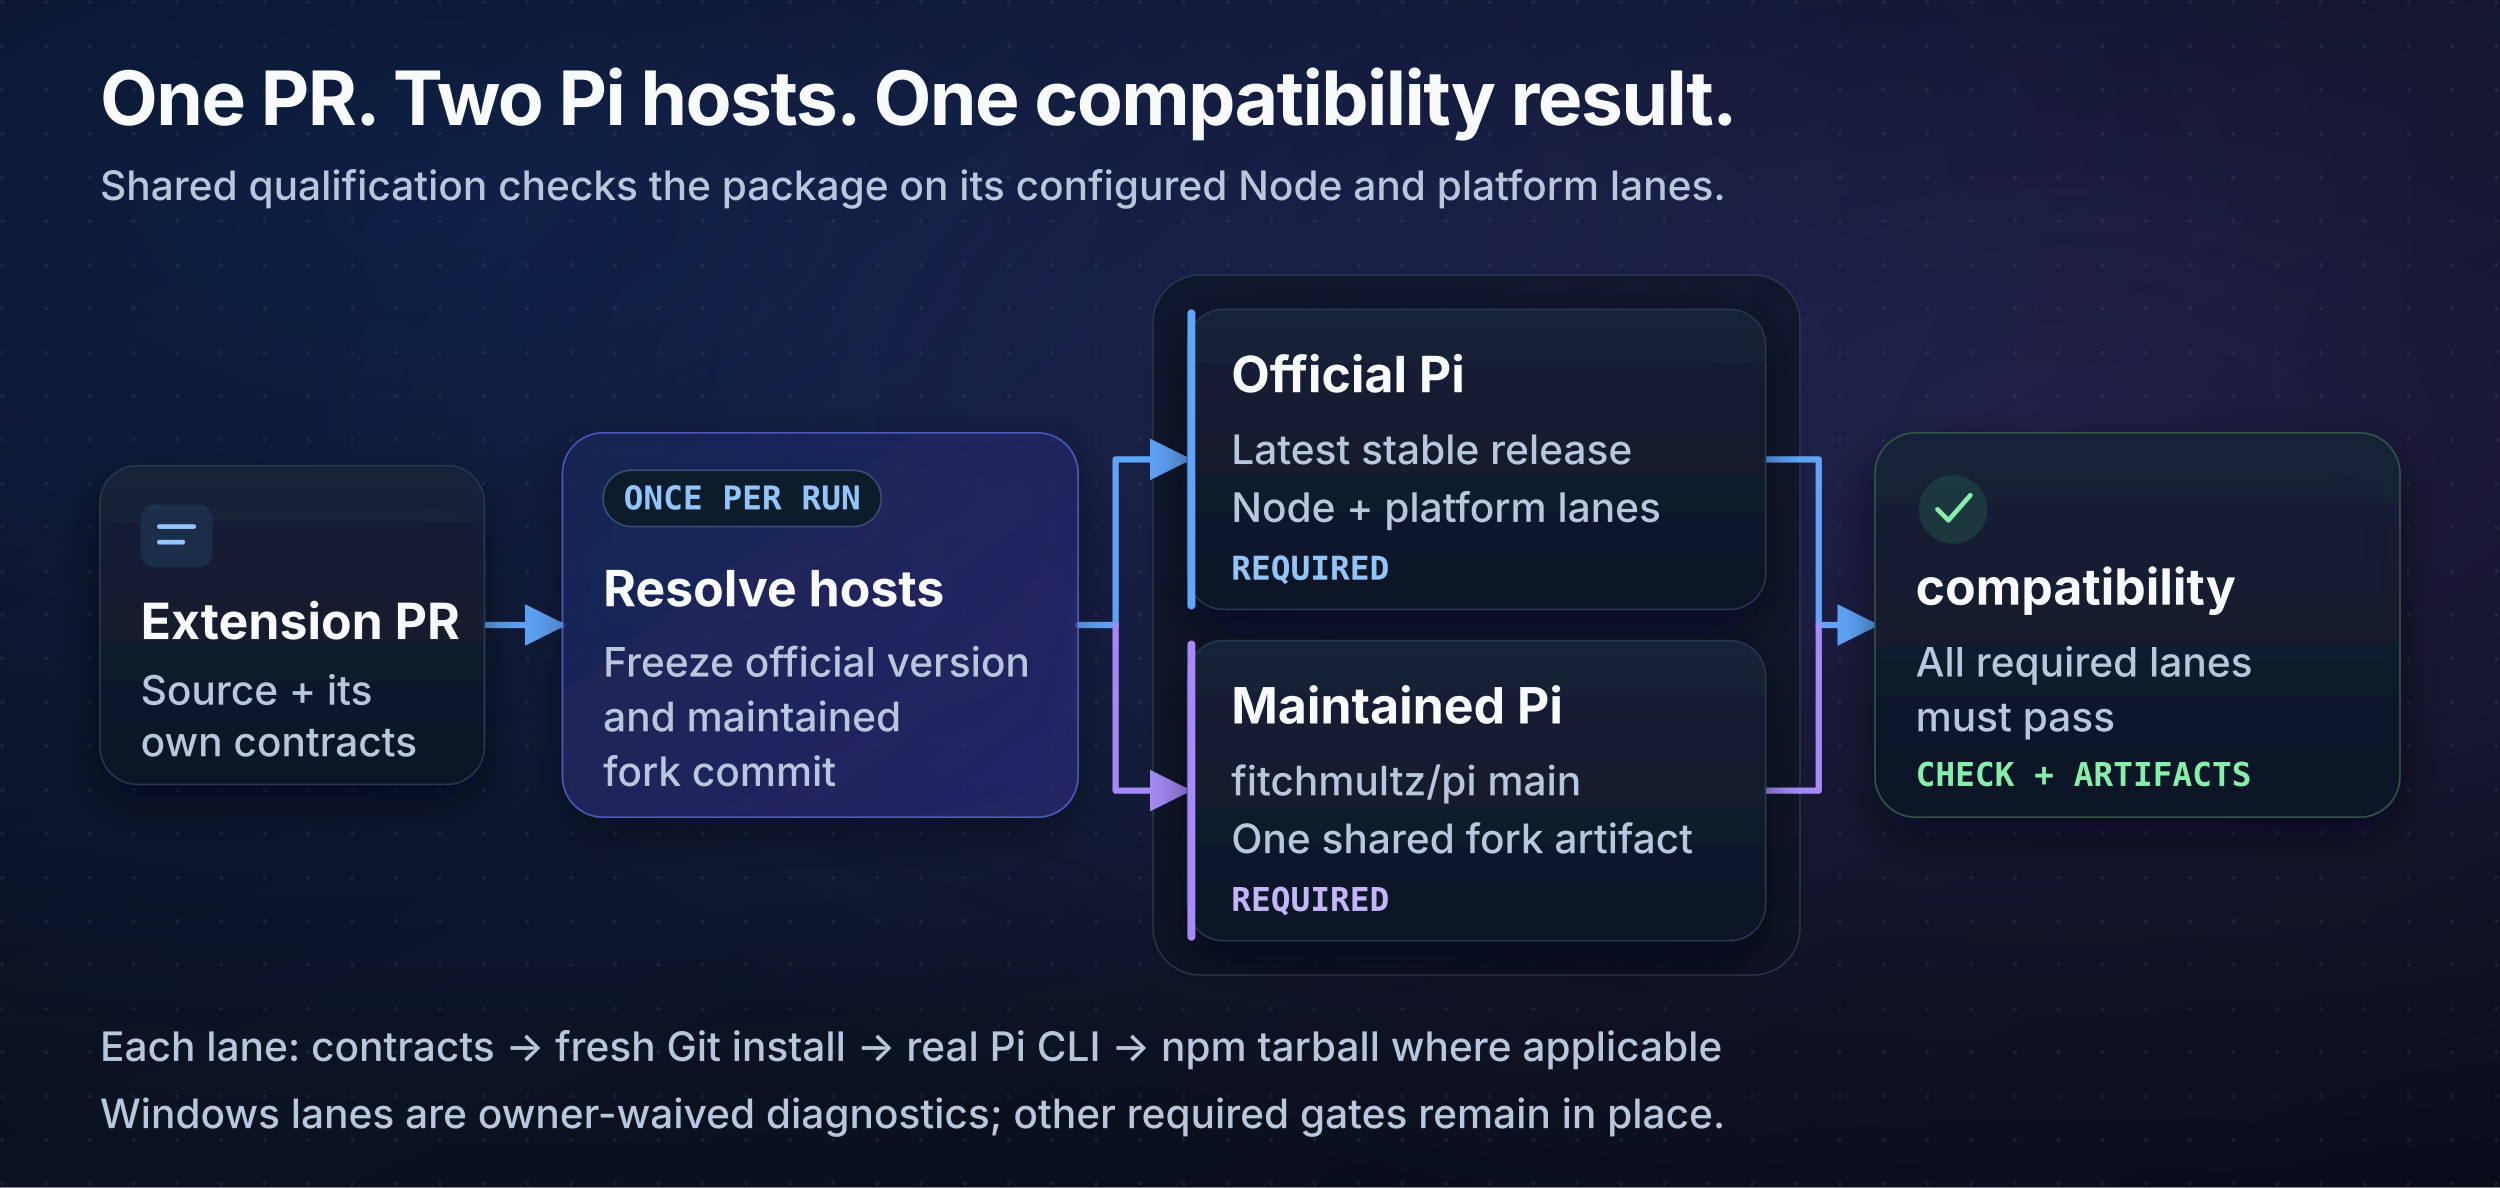
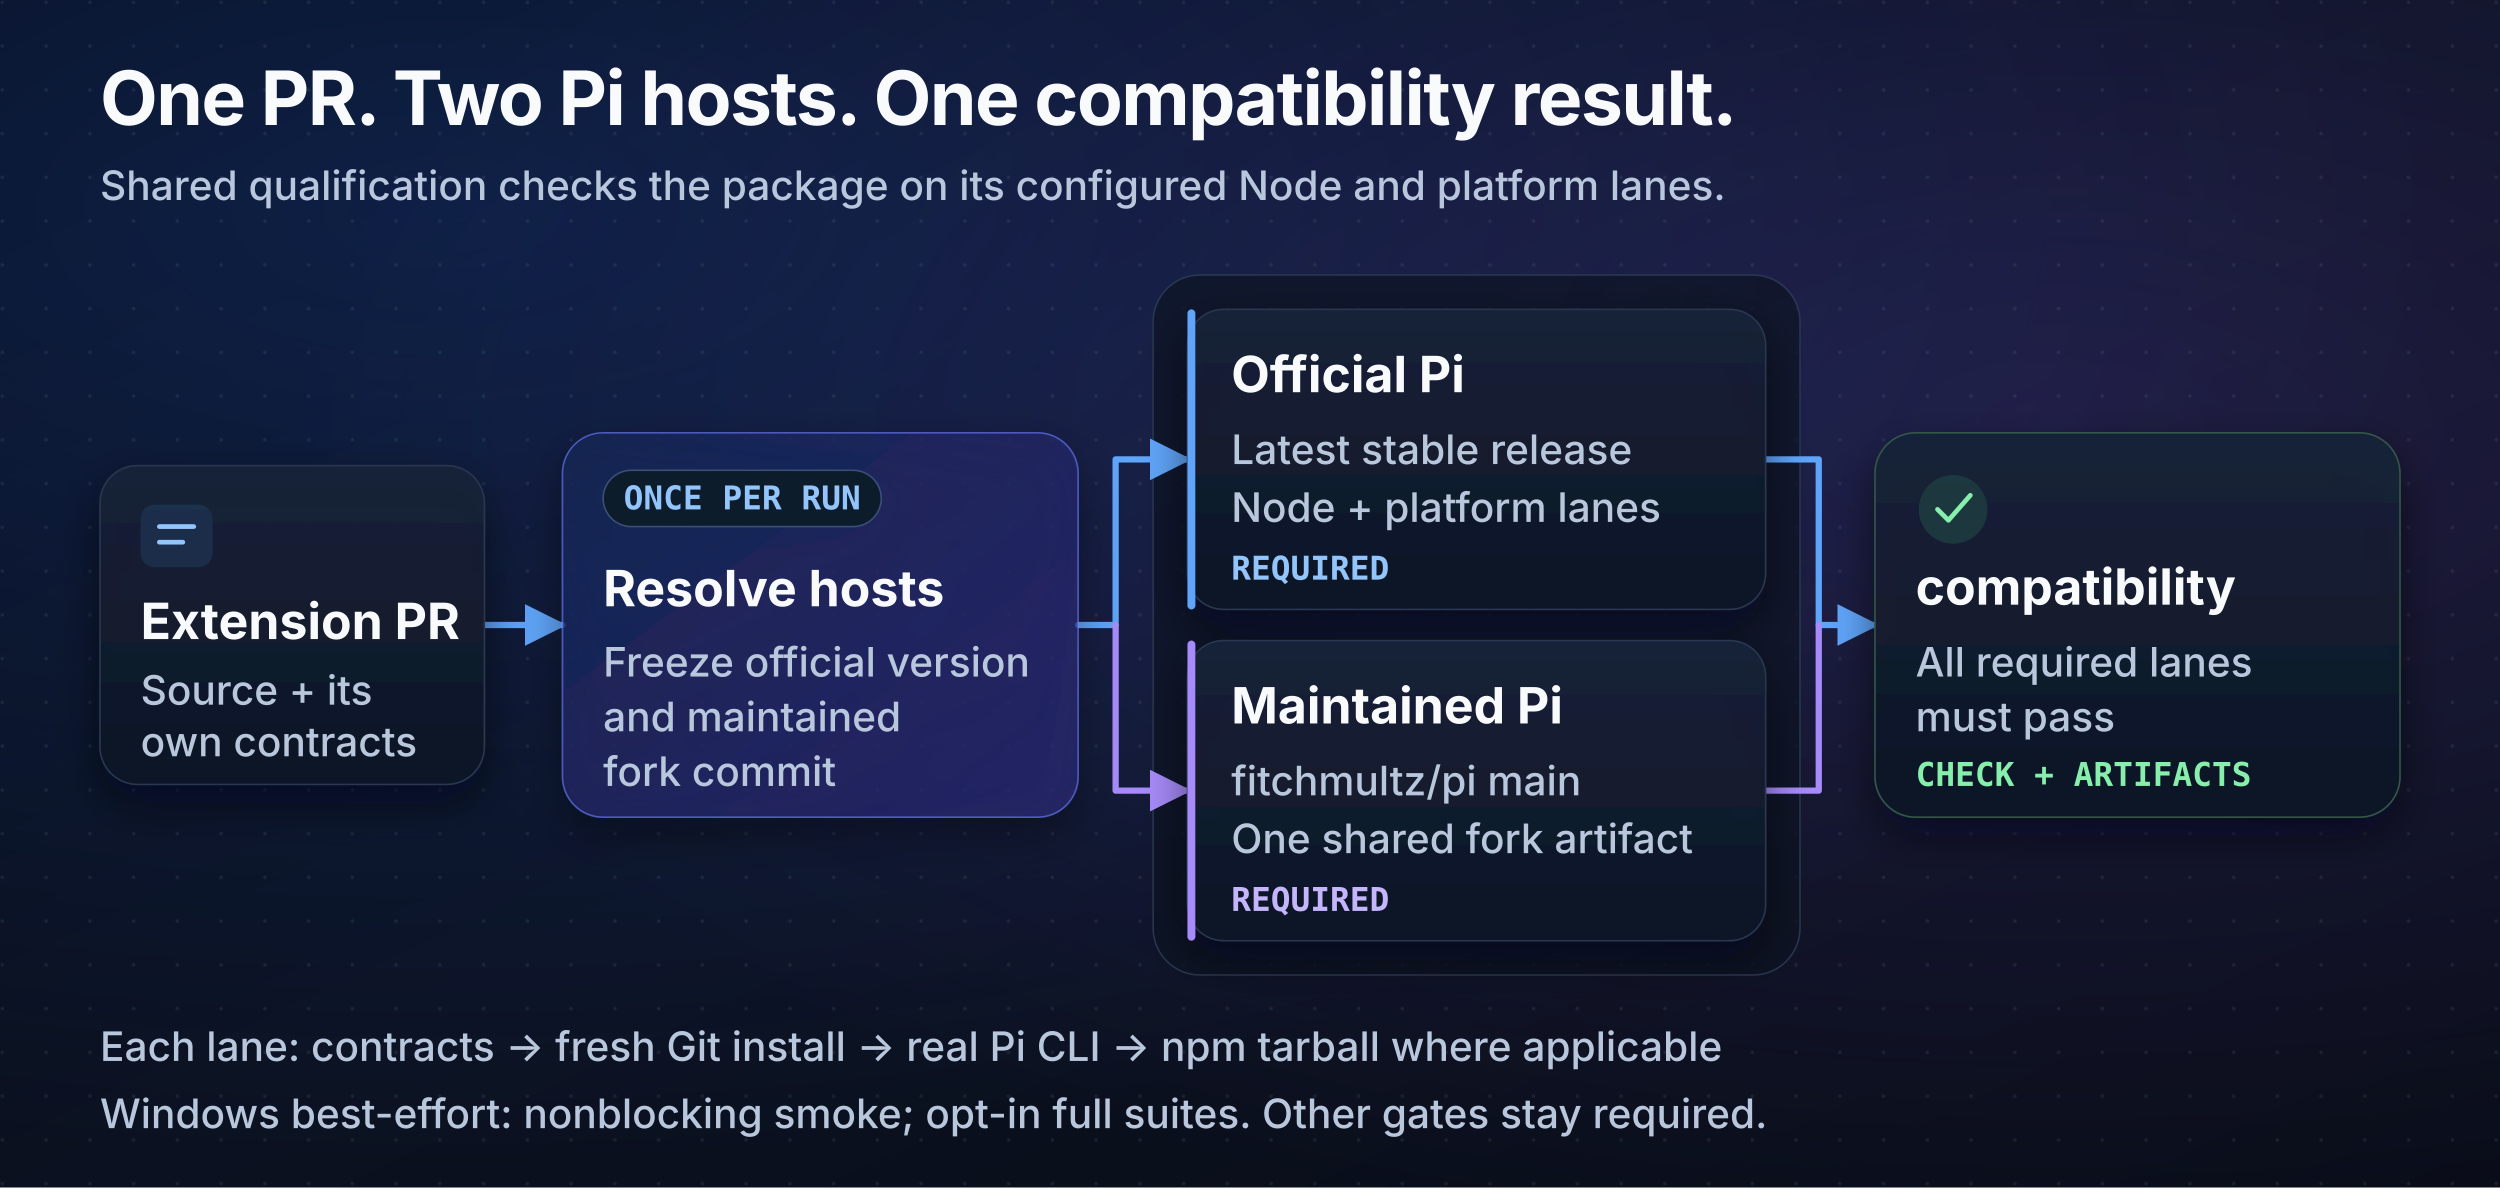
<svg xmlns="http://www.w3.org/2000/svg" width="1600" height="760" viewBox="0 0 1600 760" role="img" aria-labelledby="title desc">
  <defs>
    <linearGradient id="canvas" x1="0" y1="0" x2="1" y2="1">
      <stop stop-color="#060A12" />
      <stop offset="0.52" stop-color="#0B1120" />
      <stop offset="1" stop-color="#080C16" />
    </linearGradient>
    <radialGradient id="blueBloom" cx="0.18" cy="0.18" r="0.8">
      <stop stop-color="#2563EB" stop-opacity="0.22" />
      <stop offset="1" stop-color="#2563EB" stop-opacity="0" />
    </radialGradient>
    <radialGradient id="violetBloom" cx="0.82" cy="0.36" r="0.7">
      <stop stop-color="#8B5CF6" stop-opacity="0.16" />
      <stop offset="1" stop-color="#8B5CF6" stop-opacity="0" />
    </radialGradient>
    <linearGradient id="glass" x1="0" y1="0" x2="0" y2="1">
      <stop stop-color="#172238" stop-opacity="0.96" />
      <stop offset="1" stop-color="#0E1525" stop-opacity="0.98" />
    </linearGradient>
    <linearGradient id="focus" x1="0" y1="0" x2="1" y2="1">
      <stop stop-color="#172554" stop-opacity="0.82" />
      <stop offset="1" stop-color="#312E81" stop-opacity="0.58" />
    </linearGradient>
    <pattern id="dotGrid" width="28" height="28" patternUnits="userSpaceOnUse">
      <circle cx="1.5" cy="1.5" r="1.2" fill="#94A3B8" fill-opacity="0.11" />
    </pattern>
    <filter id="shadow" x="-30%" y="-30%" width="160%" height="180%">
      <feDropShadow dx="0" dy="12" stdDeviation="14" flood-color="#02040A" flood-opacity="0.54" />
    </filter>
    <marker id="arrowBlue" viewBox="0 0 12 12" refX="10" refY="6" markerWidth="8" markerHeight="8" orient="auto">
      <path d="M1 1 11 6 1 11Z" fill="#60A5FA" />
    </marker>
    <marker id="arrowViolet" viewBox="0 0 12 12" refX="10" refY="6" markerWidth="8" markerHeight="8" orient="auto">
      <path d="M1 1 11 6 1 11Z" fill="#A78BFA" />
    </marker>
    <style>
      .sans { font-family: Inter, ui-sans-serif, Arial, sans-serif; }
      .mono { font-family: "JetBrains Mono", ui-monospace, monospace; }
      .card-title { font: 650 32px Inter, ui-sans-serif, Arial, sans-serif; fill: #F8FAFC; }
      .copy { font: 450 26px Inter, ui-sans-serif, Arial, sans-serif; fill: #B9C7DD; }
      .chip { font: 650 21px "JetBrains Mono", ui-monospace, monospace; }
      .connector { fill: none; stroke-width: 4; stroke-linecap: round; stroke-linejoin: round; }
    </style>
  </defs>
  <rect width="1600" height="760" fill="url(#canvas)" />
  <rect width="1600" height="760" fill="url(#blueBloom)" />
  <rect width="1600" height="760" fill="url(#violetBloom)" />
  <rect width="1600" height="760" fill="url(#dotGrid)" />
  <g class="sans">
    <text x="64" y="80" font-size="48" font-weight="700" letter-spacing="-1" fill="#F8FAFC">One PR. Two Pi hosts. One compatibility result.</text>
    <text x="64" y="128" class="copy">Shared qualification checks the package on its configured Node and platform lanes.</text>
  </g>
  <rect x="738" y="176" width="414" height="448" rx="30" fill="#0D1423" fill-opacity="0.72" stroke="#293750" />
  <g class="connector">
    <path d="M310 400H360" stroke="#60A5FA" marker-end="url(#arrowBlue)" />
    <path d="M690 400H714V294H760" stroke="#60A5FA" marker-end="url(#arrowBlue)" />
    <path d="M714 400V506H760" stroke="#A78BFA" marker-end="url(#arrowViolet)" />
    <path d="M1130 294H1164V400H1200" stroke="#60A5FA" marker-end="url(#arrowBlue)" />
    <path d="M1130 506H1164V400" stroke="#A78BFA" />
  </g>
  <g class="sans" filter="url(#shadow)">
    <g transform="translate(64 298)">
      <rect width="246" height="204" rx="24" fill="url(#glass)" stroke="#293750" />
      <rect x="26" y="25" width="46" height="40" rx="9" fill="#60A5FA" fill-opacity="0.12" />
      <path d="M38 39h22M38 49h15" stroke="#93C5FD" stroke-width="3" stroke-linecap="round" />
      <text x="26" y="111" class="card-title">Extension PR</text>
      <text x="26" y="153" class="copy">Source + its</text>
      <text x="26" y="186" class="copy">own contracts</text>
    </g>
    <g transform="translate(360 277)">
      <rect width="330" height="246" rx="26" fill="url(#focus)" stroke="#6D7DFF" stroke-opacity="0.62" />
      <rect x="26" y="24" width="178" height="36" rx="18" fill="#111A2A" stroke="#38517A" />
      <text x="115" y="49" text-anchor="middle" class="chip" fill="#93C5FD">ONCE PER RUN</text>
      <text x="26" y="111" class="card-title">Resolve hosts</text>
      <text x="26" y="156" class="copy">Freeze official version</text>
      <text x="26" y="191" class="copy">and maintained</text>
      <text x="26" y="226" class="copy">fork commit</text>
    </g>
  </g>
  <g class="sans" filter="url(#shadow)">
    <g transform="translate(760 198)">
      <rect width="370" height="192" rx="23" fill="url(#glass)" stroke="#293750" />
      <rect width="5" height="192" rx="2.5" fill="#60A5FA" />
      <text x="28" y="53" class="card-title">Official Pi</text>
      <text x="28" y="99" class="copy">Latest stable release</text>
      <text x="28" y="136" class="copy">Node + platform lanes</text>
      <text x="28" y="173" class="chip" fill="#93C5FD">REQUIRED</text>
    </g>
    <g transform="translate(760 410)">
      <rect width="370" height="192" rx="23" fill="url(#glass)" stroke="#293750" />
      <rect width="5" height="192" rx="2.5" fill="#A78BFA" />
      <text x="28" y="53" class="card-title">Maintained Pi</text>
      <text x="28" y="99" class="copy">fitchmultz/pi main</text>
      <text x="28" y="136" class="copy">One shared fork artifact</text>
      <text x="28" y="173" class="chip" fill="#C4B5FD">REQUIRED</text>
    </g>
  </g>
  <g transform="translate(1200 277)" class="sans" filter="url(#shadow)">
    <rect width="336" height="246" rx="26" fill="url(#glass)" stroke="#335948" />
    <circle cx="50" cy="49" r="22" fill="#4ADE80" fill-opacity="0.13" />
    <path d="m40 49 7 7 14-16" fill="none" stroke="#86EFAC" stroke-width="3" stroke-linecap="round" stroke-linejoin="round" />
    <text x="26" y="110" class="card-title">compatibility</text>
    <text x="26" y="156" class="copy">All required lanes</text>
    <text x="26" y="191" class="copy">must pass</text>
    <text x="26" y="226" class="chip" fill="#86EFAC">CHECK + ARTIFACTS</text>
  </g>
  <g class="sans">
    <text x="64" y="679" class="copy">Each lane: contracts → fresh Git install → real Pi CLI → npm tarball where applicable</text>
-     <text x="64" y="722" class="copy" fill="#91A0B8">Windows lanes are owner-waived diagnostics; other required gates remain in place.</text>
+     <text x="64" y="722" class="copy" fill="#91A0B8">Windows best-effort: nonblocking smoke; opt-in full suites. Other gates stay required.</text>
  </g>
</svg>
